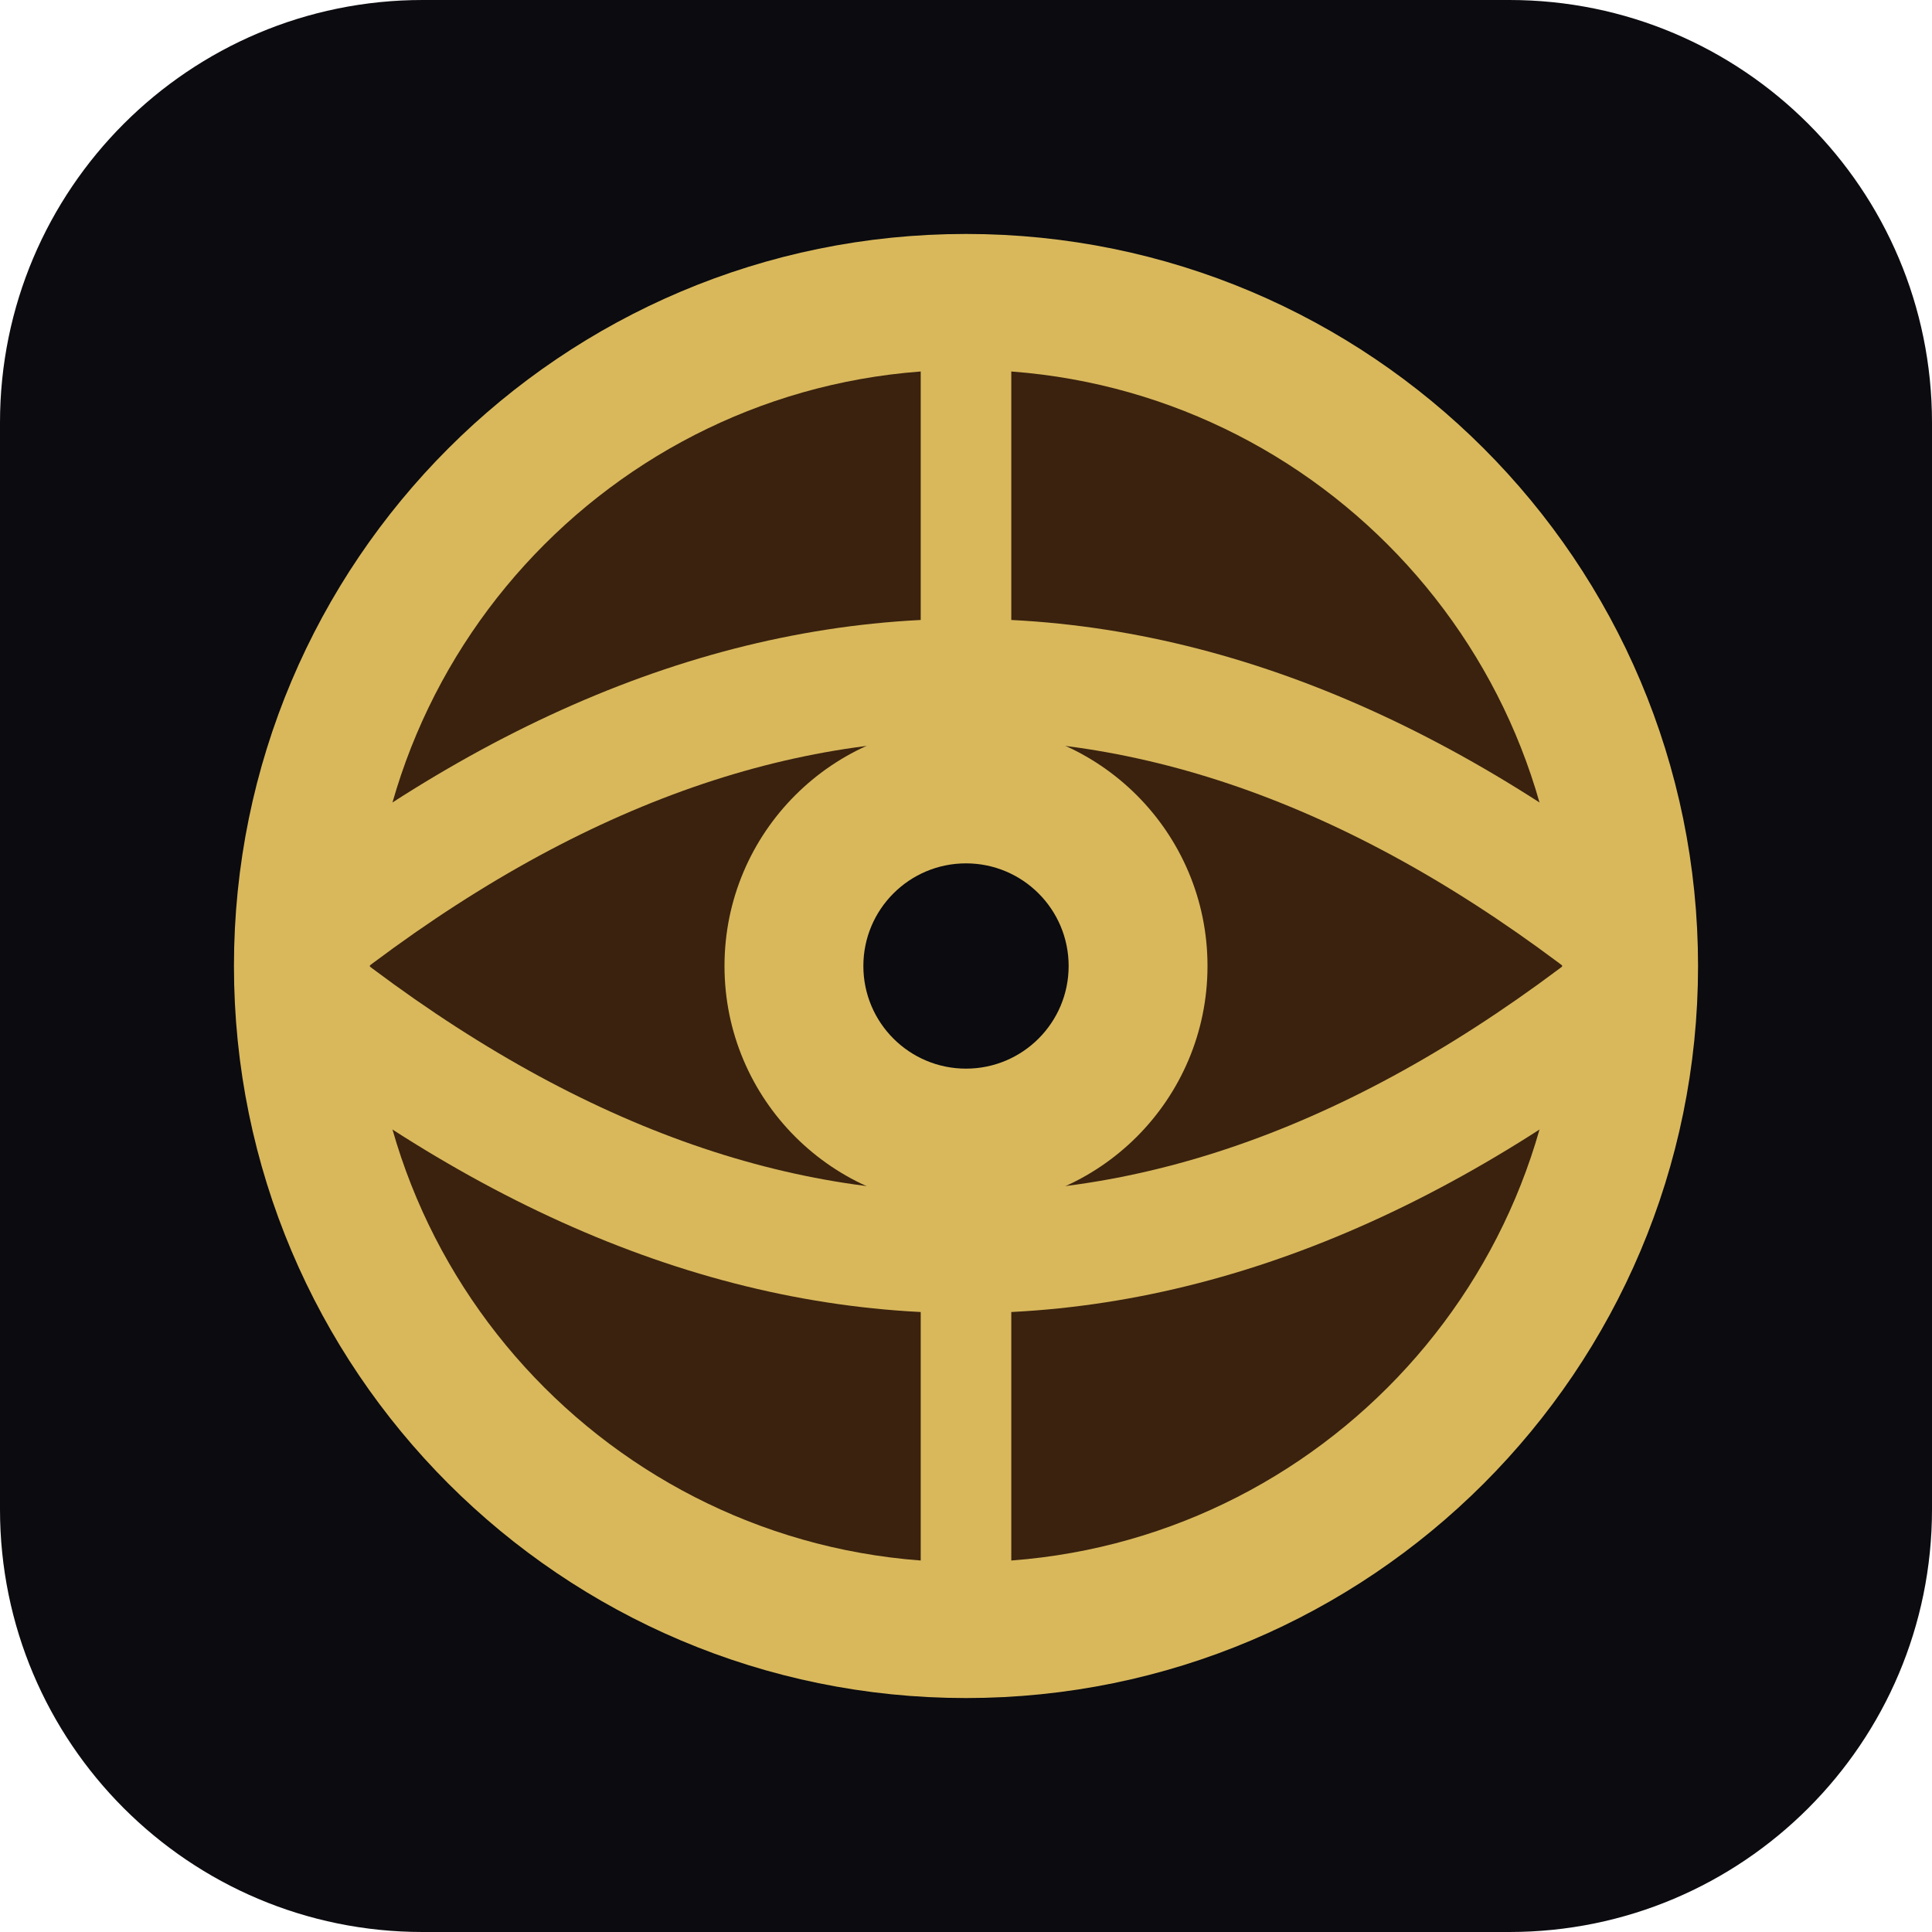
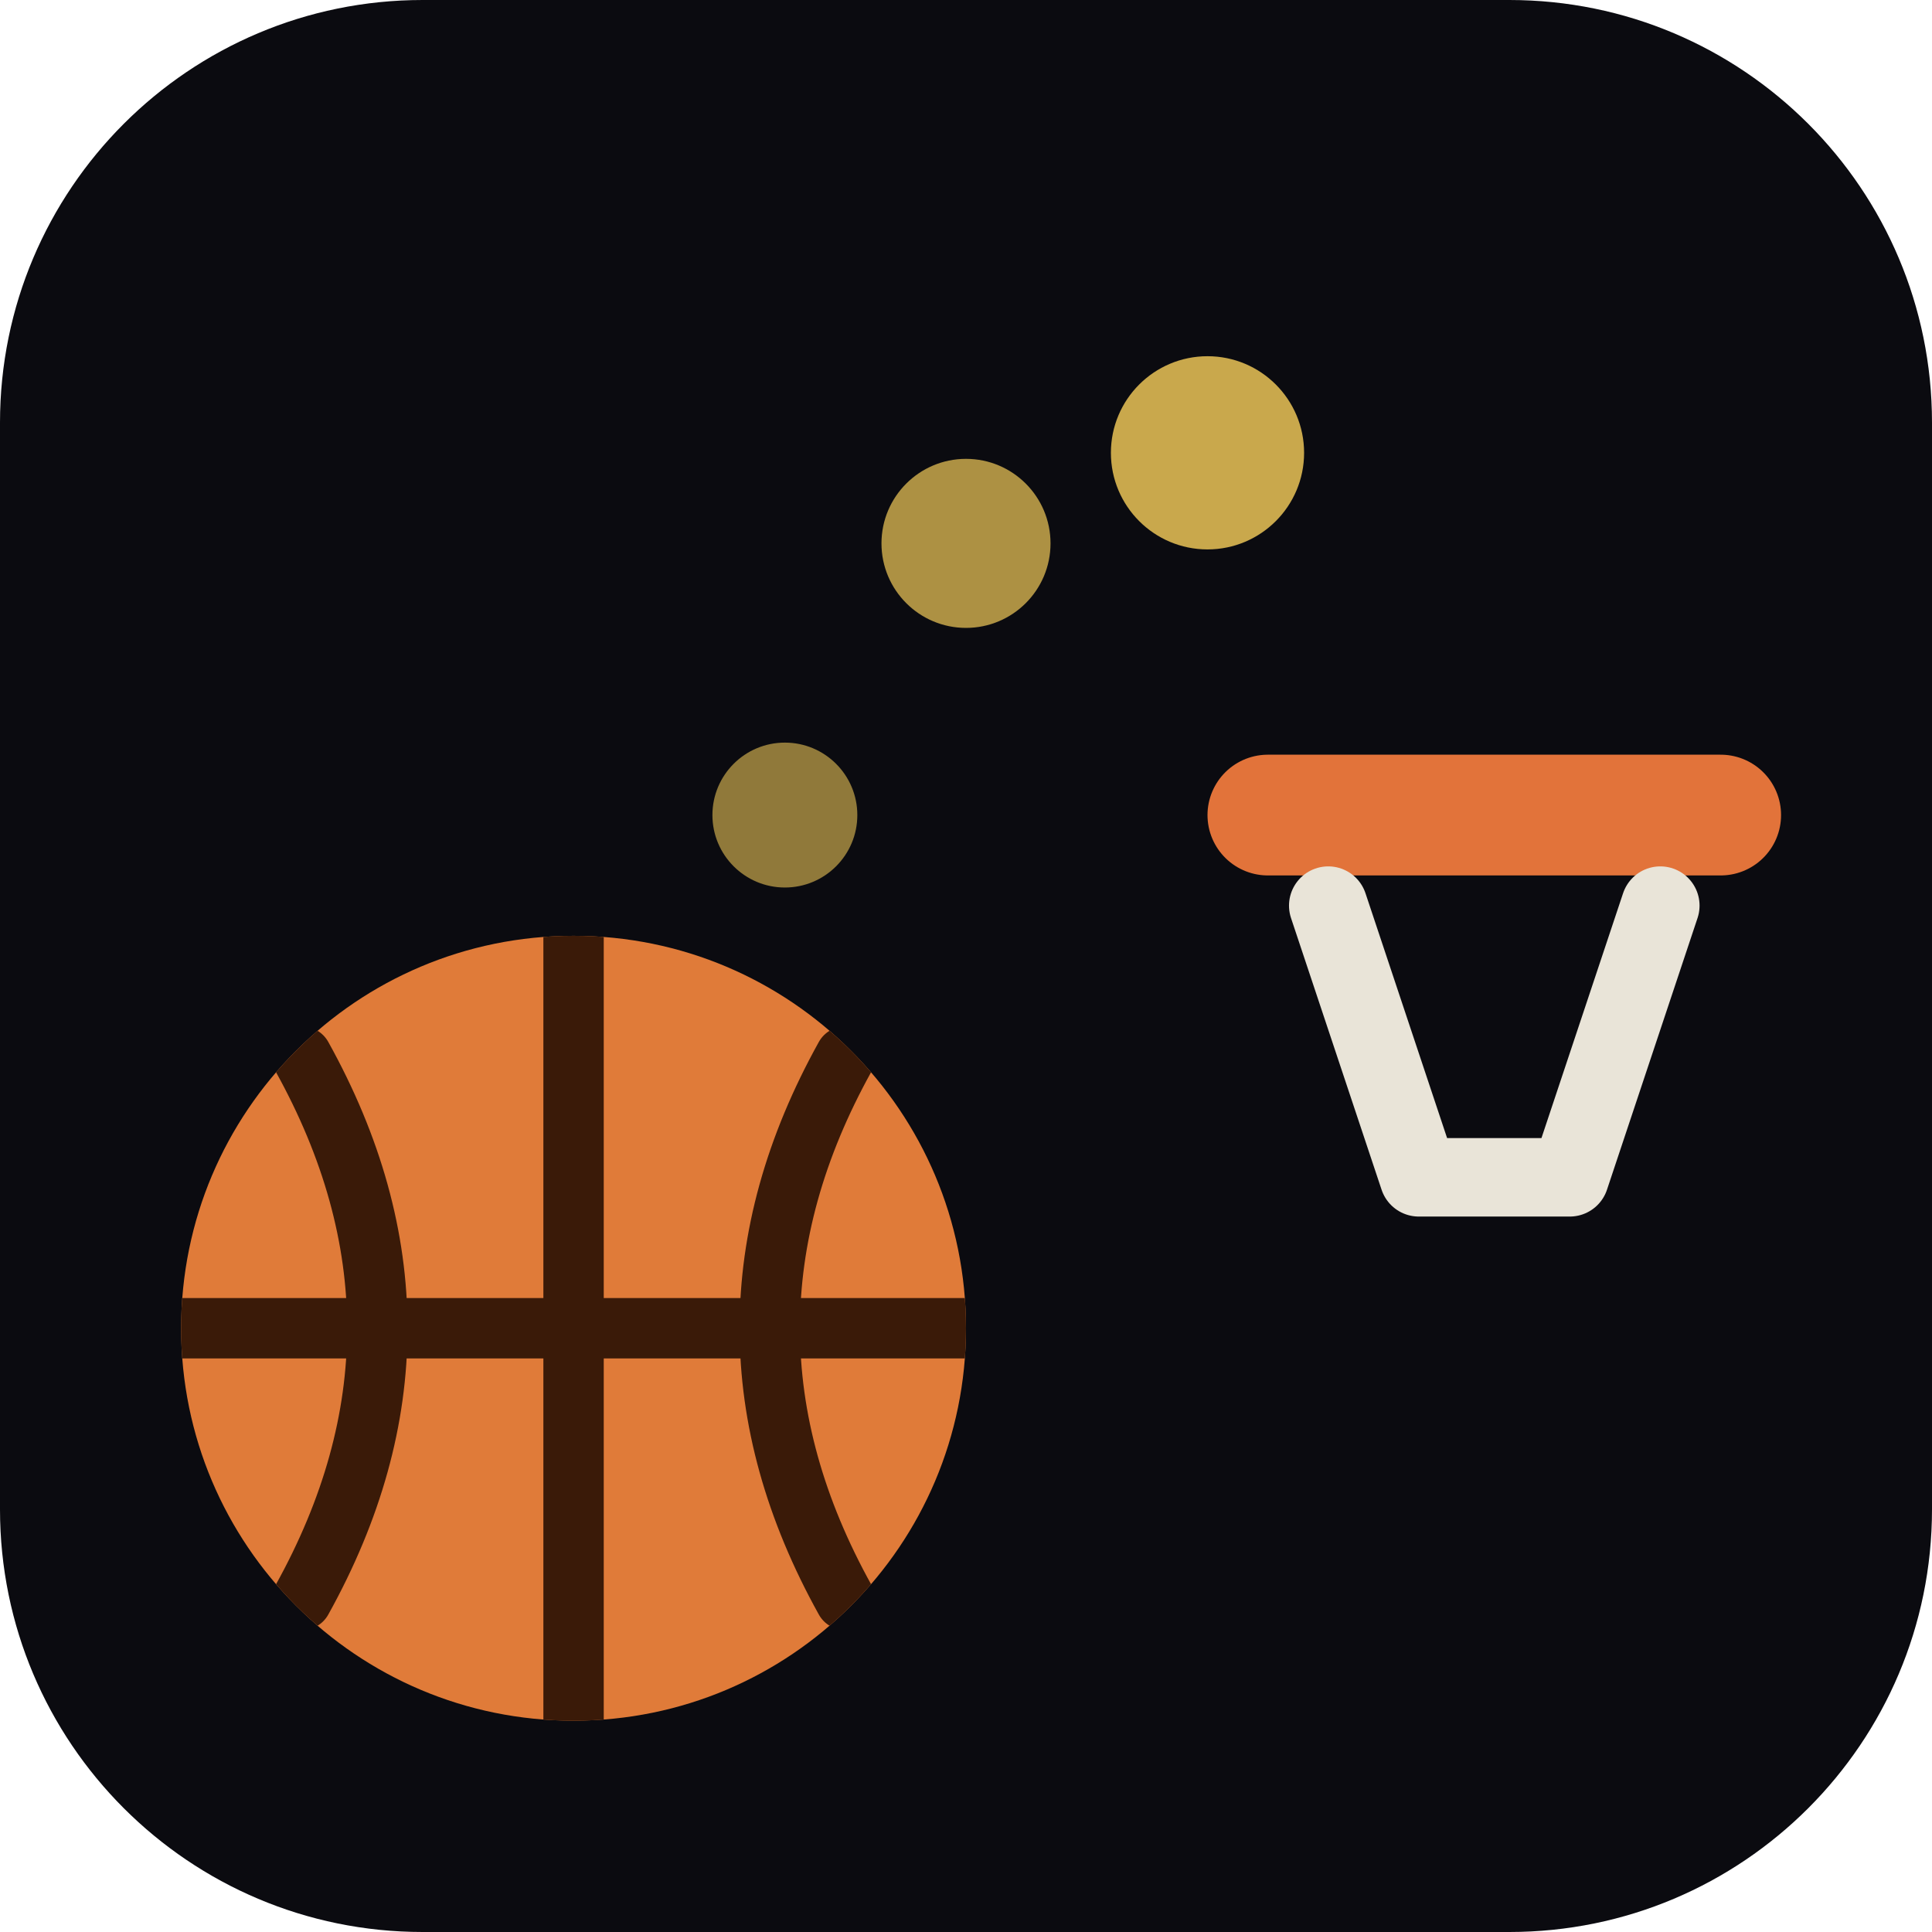
<svg xmlns="http://www.w3.org/2000/svg" viewBox="0 0 64 64" role="img" aria-label="SHOT VISION">
  <rect width="64" height="64" rx="14" fill="#0b0b10" />
-   <circle cx="32" cy="32" r="22" fill="#3a220e" />
-   <clipPath id="b">
-     <circle cx="32" cy="32" r="22" />
+   <g fill="#C9A84C">
+     <circle cx="26" cy="27" r="2.4" opacity="0.7" />
+     <circle cx="32" cy="18" r="2.8" opacity="0.85" />
+     <circle cx="40" cy="15" r="3.2" />
+   </g>
+   <line x1="42" y1="27" x2="57" y2="27" stroke="#E2733A" stroke-width="4" stroke-linecap="round" />
+   <path d="M 44 30 L 47 39 L 52 39 L 55 30" fill="none" stroke="#E9E4D8" stroke-width="2.6" stroke-linecap="round" stroke-linejoin="round" />
+   <circle cx="19" cy="44" r="13" fill="#E07B39" />
+   <clipPath id="c">
+     <circle cx="19" cy="44" r="13" />
  </clipPath>
-   <g clip-path="url(#b)" fill="none" stroke="#D9B85C" stroke-width="4" stroke-linecap="round">
-     <line x1="32" y1="8" x2="32" y2="56" stroke-width="3" />
-     <path d="M 9 32 Q 32 13 55 32" />
-     <path d="M 9 32 Q 32 51 55 32" />
+   <g clip-path="url(#c)" fill="none" stroke="#3A1A08" stroke-width="2" stroke-linecap="round">
+     <line x1="19" y1="31" x2="19" y2="57" />
+     <line x1="6" y1="44" x2="32" y2="44" />
+     <path d="M 10 35 Q 15 44 10 53" />
+     <path d="M 28 35 Q 23 44 28 53" />
  </g>
-   <circle cx="32" cy="32" r="22" fill="none" stroke="#D9B85C" stroke-width="4.5" />
-   <circle cx="32" cy="32" r="8" fill="#D9B85C" />
-   <circle cx="32" cy="32" r="3.4" fill="#0b0b10" />
</svg>
